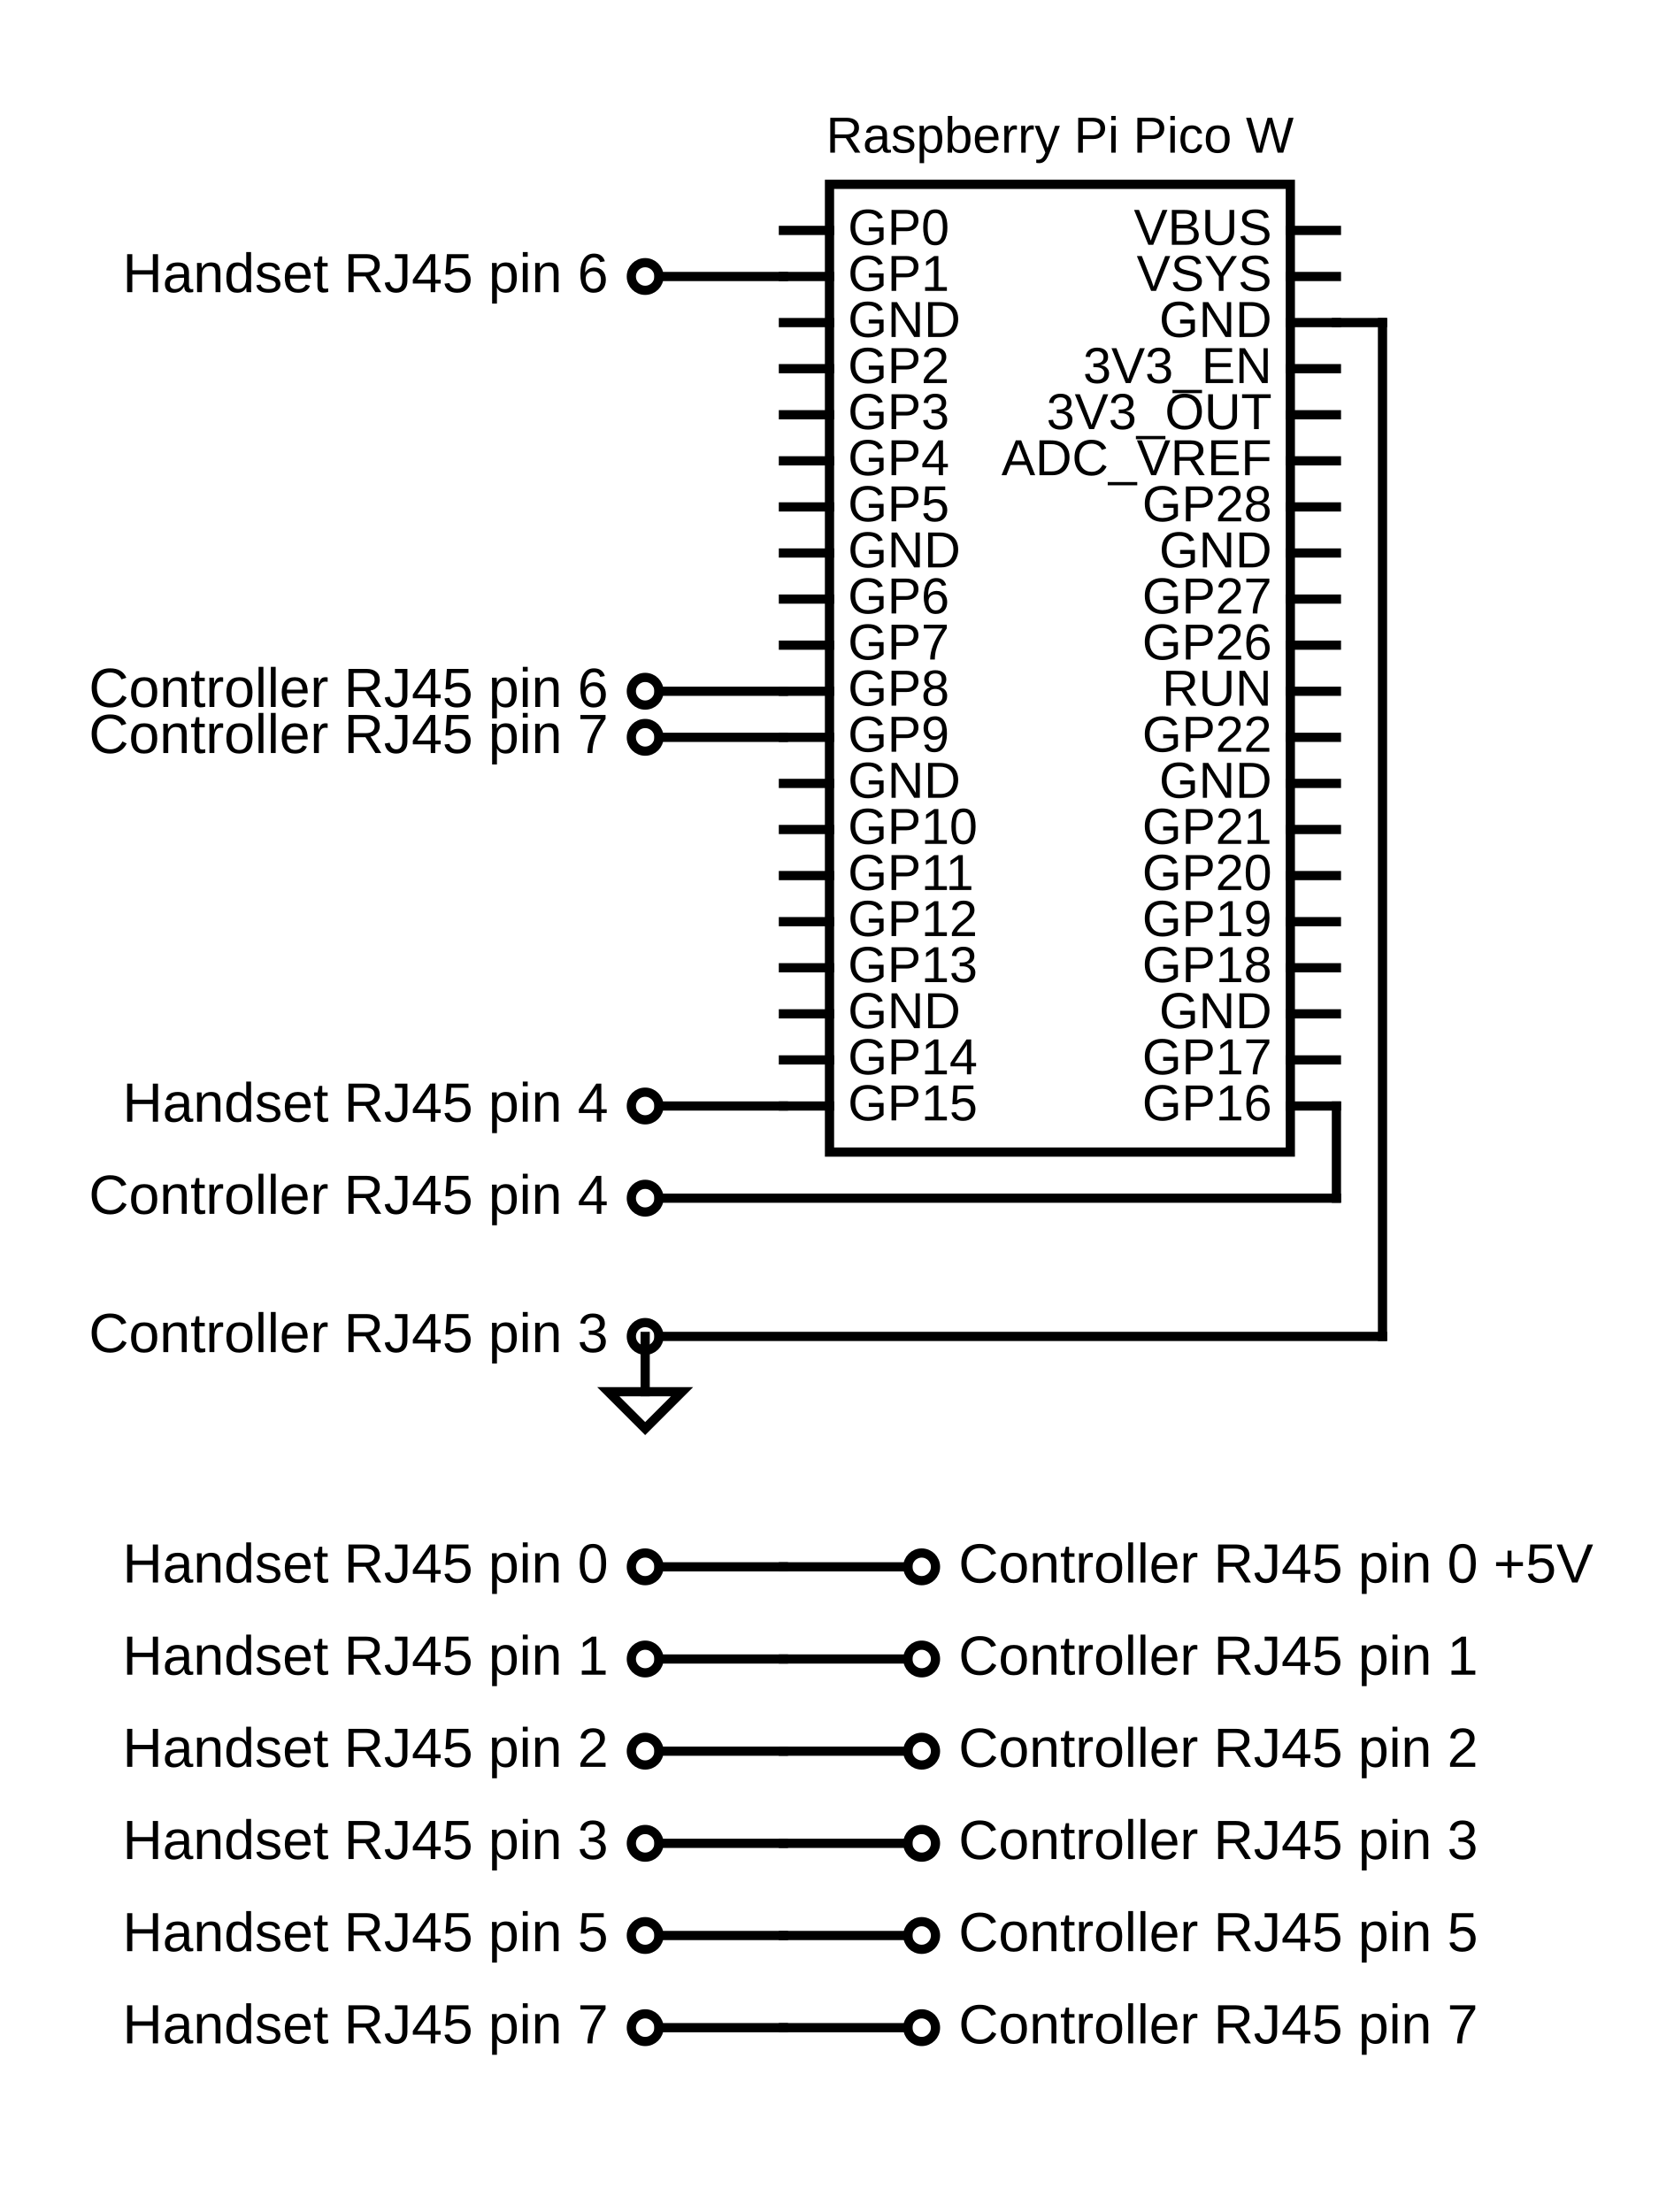
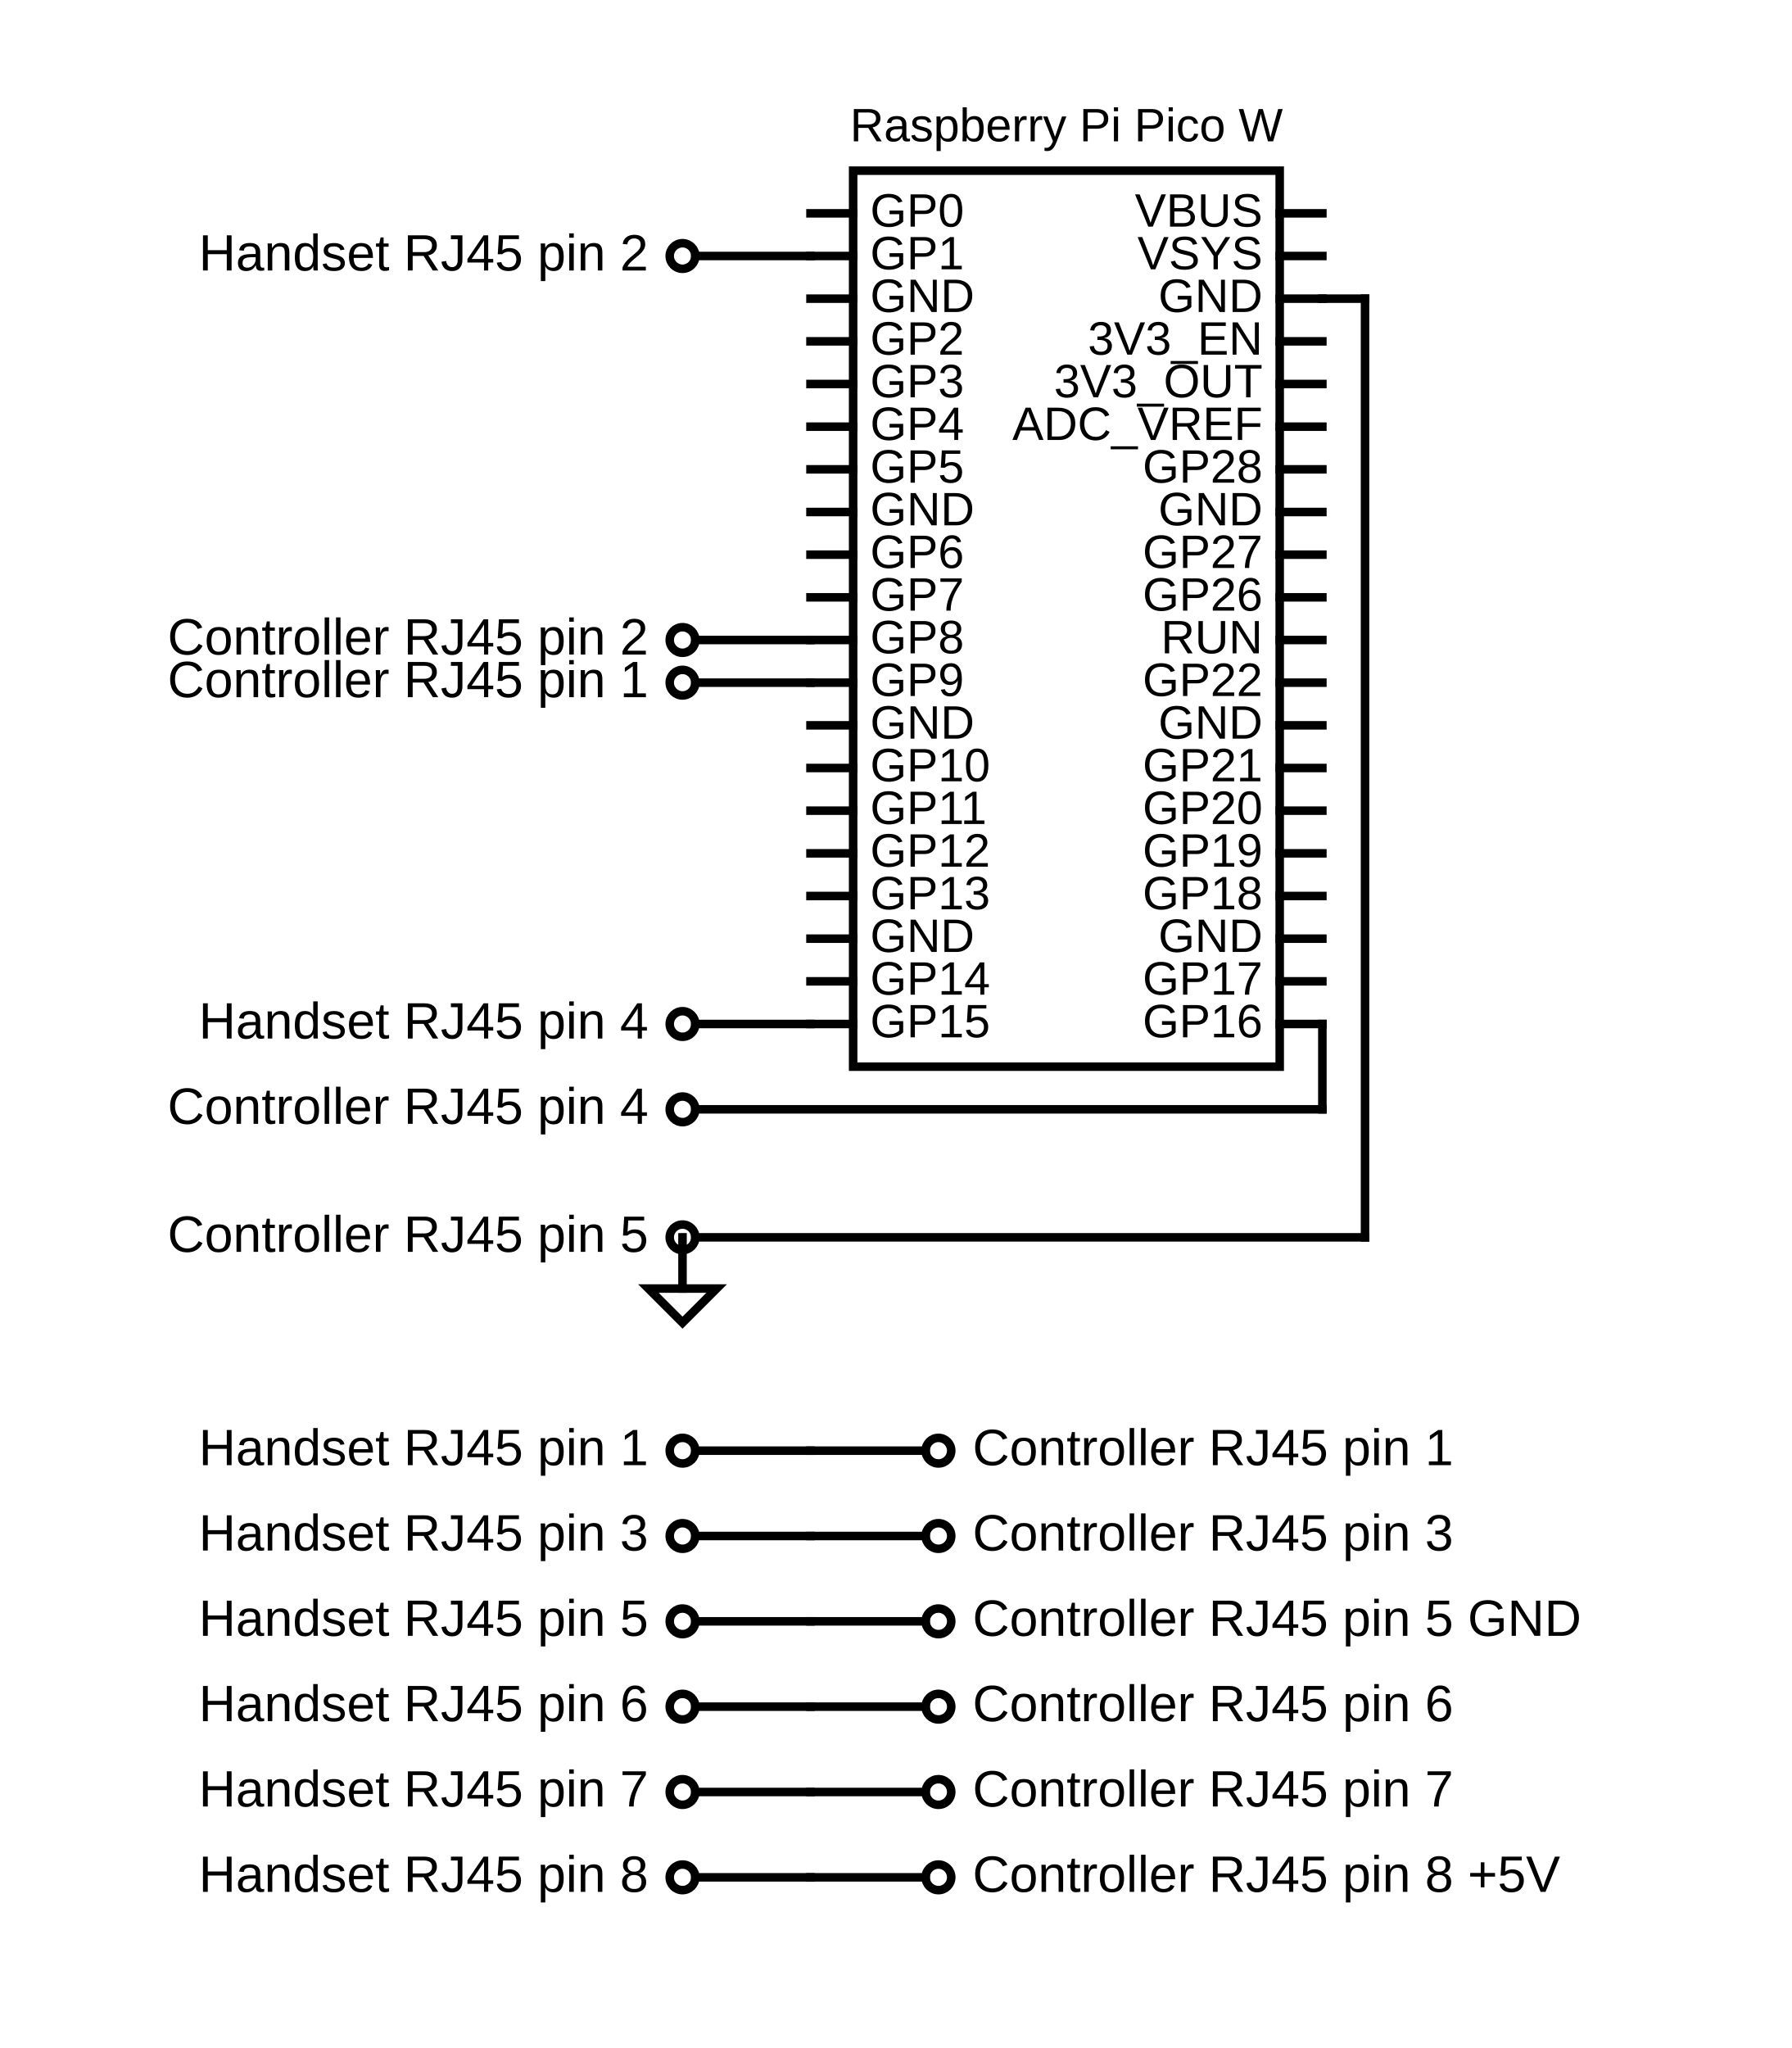
- <svg xmlns="http://www.w3.org/2000/svg" version="1.1" width="360" height="480">
-   <text x="208" y="440" style="font-family:Arial;font-size:12px;text-anchor:start" dominant-baseline="middle" transform="rotate(0, 208, 440)">Controller RJ45 pin 7</text>
-   <line x1="170" y1="440" x2="197" y2="440" style="stroke:rgb(0, 0, 0);stroke-linecap:square;stroke-width:2" />
-   <ellipse cx="200" cy="440" rx="3" ry="3" style="fill-opacity:0;fill:rgb(0, 0, 0);stroke:rgb(0, 0, 0);stroke-width:2" />
-   <text x="132" y="440" style="font-family:Arial;font-size:12px;text-anchor:end" dominant-baseline="middle" transform="rotate(0, 132, 440)">Handset RJ45 pin 7</text>
-   <line x1="143" y1="440" x2="170" y2="440" style="stroke:rgb(0, 0, 0);stroke-linecap:square;stroke-width:2" />
-   <ellipse cx="140" cy="440" rx="3" ry="3" style="fill-opacity:0;fill:rgb(0, 0, 0);stroke:rgb(0, 0, 0);stroke-width:2" />
-   <text x="208" y="420" style="font-family:Arial;font-size:12px;text-anchor:start" dominant-baseline="middle" transform="rotate(0, 208, 420)">Controller RJ45 pin 5</text>
-   <line x1="170" y1="420" x2="197" y2="420" style="stroke:rgb(0, 0, 0);stroke-linecap:square;stroke-width:2" />
-   <ellipse cx="200" cy="420" rx="3" ry="3" style="fill-opacity:0;fill:rgb(0, 0, 0);stroke:rgb(0, 0, 0);stroke-width:2" />
-   <text x="132" y="420" style="font-family:Arial;font-size:12px;text-anchor:end" dominant-baseline="middle" transform="rotate(0, 132, 420)">Handset RJ45 pin 5</text>
-   <line x1="143" y1="420" x2="170" y2="420" style="stroke:rgb(0, 0, 0);stroke-linecap:square;stroke-width:2" />
-   <ellipse cx="140" cy="420" rx="3" ry="3" style="fill-opacity:0;fill:rgb(0, 0, 0);stroke:rgb(0, 0, 0);stroke-width:2" />
-   <text x="208" y="400" style="font-family:Arial;font-size:12px;text-anchor:start" dominant-baseline="middle" transform="rotate(0, 208, 400)">Controller RJ45 pin 3</text>
-   <line x1="170" y1="400" x2="197" y2="400" style="stroke:rgb(0, 0, 0);stroke-linecap:square;stroke-width:2" />
-   <ellipse cx="200" cy="400" rx="3" ry="3" style="fill-opacity:0;fill:rgb(0, 0, 0);stroke:rgb(0, 0, 0);stroke-width:2" />
-   <text x="132" y="400" style="font-family:Arial;font-size:12px;text-anchor:end" dominant-baseline="middle" transform="rotate(0, 132, 400)">Handset RJ45 pin 3</text>
-   <line x1="143" y1="400" x2="170" y2="400" style="stroke:rgb(0, 0, 0);stroke-linecap:square;stroke-width:2" />
-   <ellipse cx="140" cy="400" rx="3" ry="3" style="fill-opacity:0;fill:rgb(0, 0, 0);stroke:rgb(0, 0, 0);stroke-width:2" />
-   <text x="208" y="380" style="font-family:Arial;font-size:12px;text-anchor:start" dominant-baseline="middle" transform="rotate(0, 208, 380)">Controller RJ45 pin 2</text>
-   <line x1="170" y1="380" x2="197" y2="380" style="stroke:rgb(0, 0, 0);stroke-linecap:square;stroke-width:2" />
-   <ellipse cx="200" cy="380" rx="3" ry="3" style="fill-opacity:0;fill:rgb(0, 0, 0);stroke:rgb(0, 0, 0);stroke-width:2" />
-   <text x="132" y="380" style="font-family:Arial;font-size:12px;text-anchor:end" dominant-baseline="middle" transform="rotate(0, 132, 380)">Handset RJ45 pin 2</text>
-   <line x1="143" y1="380" x2="170" y2="380" style="stroke:rgb(0, 0, 0);stroke-linecap:square;stroke-width:2" />
-   <ellipse cx="140" cy="380" rx="3" ry="3" style="fill-opacity:0;fill:rgb(0, 0, 0);stroke:rgb(0, 0, 0);stroke-width:2" />
-   <text x="208" y="360" style="font-family:Arial;font-size:12px;text-anchor:start" dominant-baseline="middle" transform="rotate(0, 208, 360)">Controller RJ45 pin 1</text>
-   <line x1="170" y1="360" x2="197" y2="360" style="stroke:rgb(0, 0, 0);stroke-linecap:square;stroke-width:2" />
-   <ellipse cx="200" cy="360" rx="3" ry="3" style="fill-opacity:0;fill:rgb(0, 0, 0);stroke:rgb(0, 0, 0);stroke-width:2" />
-   <text x="132" y="360" style="font-family:Arial;font-size:12px;text-anchor:end" dominant-baseline="middle" transform="rotate(0, 132, 360)">Handset RJ45 pin 1</text>
-   <line x1="143" y1="360" x2="170" y2="360" style="stroke:rgb(0, 0, 0);stroke-linecap:square;stroke-width:2" />
-   <ellipse cx="140" cy="360" rx="3" ry="3" style="fill-opacity:0;fill:rgb(0, 0, 0);stroke:rgb(0, 0, 0);stroke-width:2" />
-   <text x="208" y="340" style="font-family:Arial;font-size:12px;text-anchor:start" dominant-baseline="middle" transform="rotate(0, 208, 340)">Controller RJ45 pin 0 +5V</text>
-   <line x1="170" y1="340" x2="197" y2="340" style="stroke:rgb(0, 0, 0);stroke-linecap:square;stroke-width:2" />
-   <ellipse cx="200" cy="340" rx="3" ry="3" style="fill-opacity:0;fill:rgb(0, 0, 0);stroke:rgb(0, 0, 0);stroke-width:2" />
-   <text x="132" y="340" style="font-family:Arial;font-size:12px;text-anchor:end" dominant-baseline="middle" transform="rotate(0, 132, 340)">Handset RJ45 pin 0</text>
-   <line x1="143" y1="340" x2="170" y2="340" style="stroke:rgb(0, 0, 0);stroke-linecap:square;stroke-width:2" />
-   <ellipse cx="140" cy="340" rx="3" ry="3" style="fill-opacity:0;fill:rgb(0, 0, 0);stroke:rgb(0, 0, 0);stroke-width:2" />
-   <line x1="140" y1="290" x2="140" y2="302" style="stroke:rgb(0, 0, 0);stroke-linecap:square;stroke-width:2" />
-   <path d="M 132,302 L 148,302 L 140,310 L 132,302 Z" style="fill-opacity:0;fill:rgb(0, 0, 0);stroke:rgb(0, 0, 0);stroke-linecap:square;stroke-width:2" />
-   <line x1="300" y1="70" x2="300" y2="290" style="stroke:rgb(0, 0, 0);stroke-linecap:square;stroke-width:2" />
-   <line x1="290" y1="70" x2="300" y2="70" style="stroke:rgb(0, 0, 0);stroke-linecap:square;stroke-width:2" />
-   <text x="132" y="290" style="font-family:Arial;font-size:12px;text-anchor:end" dominant-baseline="middle" transform="rotate(0, 132, 290)">Controller RJ45 pin 3</text>
-   <line x1="143" y1="290" x2="300" y2="290" style="stroke:rgb(0, 0, 0);stroke-linecap:square;stroke-width:2" />
-   <ellipse cx="140" cy="290" rx="3" ry="3" style="fill-opacity:0;fill:rgb(0, 0, 0);stroke:rgb(0, 0, 0);stroke-width:2" />
-   <text x="132" y="260" style="font-family:Arial;font-size:12px;text-anchor:end" dominant-baseline="middle" transform="rotate(0, 132, 260)">Controller RJ45 pin 4</text>
-   <line x1="143" y1="260" x2="290" y2="260" style="stroke:rgb(0, 0, 0);stroke-linecap:square;stroke-width:2" />
-   <ellipse cx="140" cy="260" rx="3" ry="3" style="fill-opacity:0;fill:rgb(0, 0, 0);stroke:rgb(0, 0, 0);stroke-width:2" />
-   <text x="132" y="240" style="font-family:Arial;font-size:12px;text-anchor:end" dominant-baseline="middle" transform="rotate(0, 132, 240)">Handset RJ45 pin 4</text>
-   <line x1="143" y1="240" x2="170" y2="240" style="stroke:rgb(0, 0, 0);stroke-linecap:square;stroke-width:2" />
-   <ellipse cx="140" cy="240" rx="3" ry="3" style="fill-opacity:0;fill:rgb(0, 0, 0);stroke:rgb(0, 0, 0);stroke-width:2" />
-   <text x="132" y="160" style="font-family:Arial;font-size:12px;text-anchor:end" dominant-baseline="middle" transform="rotate(0, 132, 160)">Controller RJ45 pin 7</text>
-   <line x1="143" y1="160" x2="170" y2="160" style="stroke:rgb(0, 0, 0);stroke-linecap:square;stroke-width:2" />
-   <ellipse cx="140" cy="160" rx="3" ry="3" style="fill-opacity:0;fill:rgb(0, 0, 0);stroke:rgb(0, 0, 0);stroke-width:2" />
-   <text x="132" y="150" style="font-family:Arial;font-size:12px;text-anchor:end" dominant-baseline="middle" transform="rotate(0, 132, 150)">Controller RJ45 pin 6</text>
-   <line x1="143" y1="150" x2="170" y2="150" style="stroke:rgb(0, 0, 0);stroke-linecap:square;stroke-width:2" />
-   <ellipse cx="140" cy="150" rx="3" ry="3" style="fill-opacity:0;fill:rgb(0, 0, 0);stroke:rgb(0, 0, 0);stroke-width:2" />
-   <text x="132" y="60" style="font-family:Arial;font-size:12px;text-anchor:end" dominant-baseline="middle" transform="rotate(0, 132, 60)">Handset RJ45 pin 6</text>
-   <line x1="143" y1="60" x2="170" y2="60" style="stroke:rgb(0, 0, 0);stroke-linecap:square;stroke-width:2" />
-   <ellipse cx="140" cy="60" rx="3" ry="3" style="fill-opacity:0;fill:rgb(0, 0, 0);stroke:rgb(0, 0, 0);stroke-width:2" />
-   <line x1="290" y1="240" x2="290" y2="260" style="stroke:rgb(0, 0, 0);stroke-linecap:square;stroke-width:2" />
-   <text x="230" y="30" style="font-family:Arial;font-size:11px;text-anchor:middle" dominant-baseline="middle" transform="rotate(0, 230, 30)">Raspberry Pi Pico W</text>
-   <rect x="180" y="40" width="100" height="210" style="fill-opacity:0;fill:rgb(0, 0, 0);stroke:rgb(0, 0, 0);stroke-width:2" />
-   <line x1="170" y1="50" x2="180" y2="50" style="stroke:rgb(0, 0, 0);stroke-linecap:square;stroke-width:2" />
-   <text x="184" y="50" style="font-family:Arial;font-size:11px;text-anchor:start" dominant-baseline="middle" transform="rotate(0, 184, 50)">GP0</text>
-   <line x1="280" y1="50" x2="290" y2="50" style="stroke:rgb(0, 0, 0);stroke-linecap:square;stroke-width:2" />
-   <text x="276" y="50" style="font-family:Arial;font-size:11px;text-anchor:end" dominant-baseline="middle" transform="rotate(0, 276, 50)">VBUS</text>
-   <line x1="170" y1="60" x2="180" y2="60" style="stroke:rgb(0, 0, 0);stroke-linecap:square;stroke-width:2" />
-   <text x="184" y="60" style="font-family:Arial;font-size:11px;text-anchor:start" dominant-baseline="middle" transform="rotate(0, 184, 60)">GP1</text>
-   <line x1="280" y1="60" x2="290" y2="60" style="stroke:rgb(0, 0, 0);stroke-linecap:square;stroke-width:2" />
-   <text x="276" y="60" style="font-family:Arial;font-size:11px;text-anchor:end" dominant-baseline="middle" transform="rotate(0, 276, 60)">VSYS</text>
-   <line x1="170" y1="70" x2="180" y2="70" style="stroke:rgb(0, 0, 0);stroke-linecap:square;stroke-width:2" />
-   <text x="184" y="70" style="font-family:Arial;font-size:11px;text-anchor:start" dominant-baseline="middle" transform="rotate(0, 184, 70)">GND</text>
-   <line x1="280" y1="70" x2="290" y2="70" style="stroke:rgb(0, 0, 0);stroke-linecap:square;stroke-width:2" />
-   <text x="276" y="70" style="font-family:Arial;font-size:11px;text-anchor:end" dominant-baseline="middle" transform="rotate(0, 276, 70)">GND</text>
-   <line x1="170" y1="80" x2="180" y2="80" style="stroke:rgb(0, 0, 0);stroke-linecap:square;stroke-width:2" />
-   <text x="184" y="80" style="font-family:Arial;font-size:11px;text-anchor:start" dominant-baseline="middle" transform="rotate(0, 184, 80)">GP2</text>
-   <line x1="280" y1="80" x2="290" y2="80" style="stroke:rgb(0, 0, 0);stroke-linecap:square;stroke-width:2" />
-   <text x="276" y="80" style="font-family:Arial;font-size:11px;text-anchor:end" dominant-baseline="middle" transform="rotate(0, 276, 80)">3V3_EN</text>
-   <line x1="170" y1="90" x2="180" y2="90" style="stroke:rgb(0, 0, 0);stroke-linecap:square;stroke-width:2" />
-   <text x="184" y="90" style="font-family:Arial;font-size:11px;text-anchor:start" dominant-baseline="middle" transform="rotate(0, 184, 90)">GP3</text>
-   <line x1="280" y1="90" x2="290" y2="90" style="stroke:rgb(0, 0, 0);stroke-linecap:square;stroke-width:2" />
-   <text x="276" y="90" style="font-family:Arial;font-size:11px;text-anchor:end" dominant-baseline="middle" transform="rotate(0, 276, 90)">3V3_OUT</text>
-   <line x1="170" y1="100" x2="180" y2="100" style="stroke:rgb(0, 0, 0);stroke-linecap:square;stroke-width:2" />
-   <text x="184" y="100" style="font-family:Arial;font-size:11px;text-anchor:start" dominant-baseline="middle" transform="rotate(0, 184, 100)">GP4</text>
-   <line x1="280" y1="100" x2="290" y2="100" style="stroke:rgb(0, 0, 0);stroke-linecap:square;stroke-width:2" />
-   <text x="276" y="100" style="font-family:Arial;font-size:11px;text-anchor:end" dominant-baseline="middle" transform="rotate(0, 276, 100)">ADC_VREF</text>
-   <line x1="170" y1="110" x2="180" y2="110" style="stroke:rgb(0, 0, 0);stroke-linecap:square;stroke-width:2" />
-   <text x="184" y="110" style="font-family:Arial;font-size:11px;text-anchor:start" dominant-baseline="middle" transform="rotate(0, 184, 110)">GP5</text>
-   <line x1="280" y1="110" x2="290" y2="110" style="stroke:rgb(0, 0, 0);stroke-linecap:square;stroke-width:2" />
-   <text x="276" y="110" style="font-family:Arial;font-size:11px;text-anchor:end" dominant-baseline="middle" transform="rotate(0, 276, 110)">GP28</text>
-   <line x1="170" y1="120" x2="180" y2="120" style="stroke:rgb(0, 0, 0);stroke-linecap:square;stroke-width:2" />
-   <text x="184" y="120" style="font-family:Arial;font-size:11px;text-anchor:start" dominant-baseline="middle" transform="rotate(0, 184, 120)">GND</text>
-   <line x1="280" y1="120" x2="290" y2="120" style="stroke:rgb(0, 0, 0);stroke-linecap:square;stroke-width:2" />
-   <text x="276" y="120" style="font-family:Arial;font-size:11px;text-anchor:end" dominant-baseline="middle" transform="rotate(0, 276, 120)">GND</text>
-   <line x1="170" y1="130" x2="180" y2="130" style="stroke:rgb(0, 0, 0);stroke-linecap:square;stroke-width:2" />
-   <text x="184" y="130" style="font-family:Arial;font-size:11px;text-anchor:start" dominant-baseline="middle" transform="rotate(0, 184, 130)">GP6</text>
-   <line x1="280" y1="130" x2="290" y2="130" style="stroke:rgb(0, 0, 0);stroke-linecap:square;stroke-width:2" />
-   <text x="276" y="130" style="font-family:Arial;font-size:11px;text-anchor:end" dominant-baseline="middle" transform="rotate(0, 276, 130)">GP27</text>
-   <line x1="170" y1="140" x2="180" y2="140" style="stroke:rgb(0, 0, 0);stroke-linecap:square;stroke-width:2" />
-   <text x="184" y="140" style="font-family:Arial;font-size:11px;text-anchor:start" dominant-baseline="middle" transform="rotate(0, 184, 140)">GP7</text>
-   <line x1="280" y1="140" x2="290" y2="140" style="stroke:rgb(0, 0, 0);stroke-linecap:square;stroke-width:2" />
-   <text x="276" y="140" style="font-family:Arial;font-size:11px;text-anchor:end" dominant-baseline="middle" transform="rotate(0, 276, 140)">GP26</text>
-   <line x1="170" y1="150" x2="180" y2="150" style="stroke:rgb(0, 0, 0);stroke-linecap:square;stroke-width:2" />
-   <text x="184" y="150" style="font-family:Arial;font-size:11px;text-anchor:start" dominant-baseline="middle" transform="rotate(0, 184, 150)">GP8</text>
-   <line x1="280" y1="150" x2="290" y2="150" style="stroke:rgb(0, 0, 0);stroke-linecap:square;stroke-width:2" />
-   <text x="276" y="150" style="font-family:Arial;font-size:11px;text-anchor:end" dominant-baseline="middle" transform="rotate(0, 276, 150)">RUN</text>
-   <line x1="170" y1="160" x2="180" y2="160" style="stroke:rgb(0, 0, 0);stroke-linecap:square;stroke-width:2" />
-   <text x="184" y="160" style="font-family:Arial;font-size:11px;text-anchor:start" dominant-baseline="middle" transform="rotate(0, 184, 160)">GP9</text>
-   <line x1="280" y1="160" x2="290" y2="160" style="stroke:rgb(0, 0, 0);stroke-linecap:square;stroke-width:2" />
-   <text x="276" y="160" style="font-family:Arial;font-size:11px;text-anchor:end" dominant-baseline="middle" transform="rotate(0, 276, 160)">GP22</text>
-   <line x1="170" y1="170" x2="180" y2="170" style="stroke:rgb(0, 0, 0);stroke-linecap:square;stroke-width:2" />
-   <text x="184" y="170" style="font-family:Arial;font-size:11px;text-anchor:start" dominant-baseline="middle" transform="rotate(0, 184, 170)">GND</text>
-   <line x1="280" y1="170" x2="290" y2="170" style="stroke:rgb(0, 0, 0);stroke-linecap:square;stroke-width:2" />
-   <text x="276" y="170" style="font-family:Arial;font-size:11px;text-anchor:end" dominant-baseline="middle" transform="rotate(0, 276, 170)">GND</text>
-   <line x1="170" y1="180" x2="180" y2="180" style="stroke:rgb(0, 0, 0);stroke-linecap:square;stroke-width:2" />
-   <text x="184" y="180" style="font-family:Arial;font-size:11px;text-anchor:start" dominant-baseline="middle" transform="rotate(0, 184, 180)">GP10</text>
-   <line x1="280" y1="180" x2="290" y2="180" style="stroke:rgb(0, 0, 0);stroke-linecap:square;stroke-width:2" />
-   <text x="276" y="180" style="font-family:Arial;font-size:11px;text-anchor:end" dominant-baseline="middle" transform="rotate(0, 276, 180)">GP21</text>
-   <line x1="170" y1="190" x2="180" y2="190" style="stroke:rgb(0, 0, 0);stroke-linecap:square;stroke-width:2" />
-   <text x="184" y="190" style="font-family:Arial;font-size:11px;text-anchor:start" dominant-baseline="middle" transform="rotate(0, 184, 190)">GP11</text>
-   <line x1="280" y1="190" x2="290" y2="190" style="stroke:rgb(0, 0, 0);stroke-linecap:square;stroke-width:2" />
-   <text x="276" y="190" style="font-family:Arial;font-size:11px;text-anchor:end" dominant-baseline="middle" transform="rotate(0, 276, 190)">GP20</text>
-   <line x1="170" y1="200" x2="180" y2="200" style="stroke:rgb(0, 0, 0);stroke-linecap:square;stroke-width:2" />
-   <text x="184" y="200" style="font-family:Arial;font-size:11px;text-anchor:start" dominant-baseline="middle" transform="rotate(0, 184, 200)">GP12</text>
-   <line x1="280" y1="200" x2="290" y2="200" style="stroke:rgb(0, 0, 0);stroke-linecap:square;stroke-width:2" />
-   <text x="276" y="200" style="font-family:Arial;font-size:11px;text-anchor:end" dominant-baseline="middle" transform="rotate(0, 276, 200)">GP19</text>
-   <line x1="170" y1="210" x2="180" y2="210" style="stroke:rgb(0, 0, 0);stroke-linecap:square;stroke-width:2" />
-   <text x="184" y="210" style="font-family:Arial;font-size:11px;text-anchor:start" dominant-baseline="middle" transform="rotate(0, 184, 210)">GP13</text>
-   <line x1="280" y1="210" x2="290" y2="210" style="stroke:rgb(0, 0, 0);stroke-linecap:square;stroke-width:2" />
-   <text x="276" y="210" style="font-family:Arial;font-size:11px;text-anchor:end" dominant-baseline="middle" transform="rotate(0, 276, 210)">GP18</text>
-   <line x1="170" y1="220" x2="180" y2="220" style="stroke:rgb(0, 0, 0);stroke-linecap:square;stroke-width:2" />
-   <text x="184" y="220" style="font-family:Arial;font-size:11px;text-anchor:start" dominant-baseline="middle" transform="rotate(0, 184, 220)">GND</text>
-   <line x1="280" y1="220" x2="290" y2="220" style="stroke:rgb(0, 0, 0);stroke-linecap:square;stroke-width:2" />
-   <text x="276" y="220" style="font-family:Arial;font-size:11px;text-anchor:end" dominant-baseline="middle" transform="rotate(0, 276, 220)">GND</text>
-   <line x1="170" y1="230" x2="180" y2="230" style="stroke:rgb(0, 0, 0);stroke-linecap:square;stroke-width:2" />
-   <text x="184" y="230" style="font-family:Arial;font-size:11px;text-anchor:start" dominant-baseline="middle" transform="rotate(0, 184, 230)">GP14</text>
-   <line x1="280" y1="230" x2="290" y2="230" style="stroke:rgb(0, 0, 0);stroke-linecap:square;stroke-width:2" />
-   <text x="276" y="230" style="font-family:Arial;font-size:11px;text-anchor:end" dominant-baseline="middle" transform="rotate(0, 276, 230)">GP17</text>
-   <line x1="170" y1="240" x2="180" y2="240" style="stroke:rgb(0, 0, 0);stroke-linecap:square;stroke-width:2" />
-   <text x="184" y="240" style="font-family:Arial;font-size:11px;text-anchor:start" dominant-baseline="middle" transform="rotate(0, 184, 240)">GP15</text>
-   <line x1="280" y1="240" x2="290" y2="240" style="stroke:rgb(0, 0, 0);stroke-linecap:square;stroke-width:2" />
-   <text x="276" y="240" style="font-family:Arial;font-size:11px;text-anchor:end" dominant-baseline="middle" transform="rotate(0, 276, 240)">GP16</text>
+ <svg xmlns="http://www.w3.org/2000/svg" version="1.1" width="420" height="480">
+   <text x="228" y="340" style="font-family:Arial;font-size:12px;text-anchor:start" dominant-baseline="middle" transform="rotate(0, 228, 340)">Controller RJ45 pin 1</text>
+   <line x1="190" y1="340" x2="217" y2="340" style="stroke:rgb(0, 0, 0);stroke-linecap:square;stroke-width:2" />
+   <ellipse cx="220" cy="340" rx="3" ry="3" style="fill-opacity:0;fill:rgb(0, 0, 0);stroke:rgb(0, 0, 0);stroke-width:2" />
+   <text x="152" y="340" style="font-family:Arial;font-size:12px;text-anchor:end" dominant-baseline="middle" transform="rotate(0, 152, 340)">Handset RJ45 pin 1</text>
+   <line x1="163" y1="340" x2="190" y2="340" style="stroke:rgb(0, 0, 0);stroke-linecap:square;stroke-width:2" />
+   <ellipse cx="160" cy="340" rx="3" ry="3" style="fill-opacity:0;fill:rgb(0, 0, 0);stroke:rgb(0, 0, 0);stroke-width:2" />
+   <text x="228" y="360" style="font-family:Arial;font-size:12px;text-anchor:start" dominant-baseline="middle" transform="rotate(0, 228, 360)">Controller RJ45 pin 3</text>
+   <line x1="190" y1="360" x2="217" y2="360" style="stroke:rgb(0, 0, 0);stroke-linecap:square;stroke-width:2" />
+   <ellipse cx="220" cy="360" rx="3" ry="3" style="fill-opacity:0;fill:rgb(0, 0, 0);stroke:rgb(0, 0, 0);stroke-width:2" />
+   <text x="152" y="360" style="font-family:Arial;font-size:12px;text-anchor:end" dominant-baseline="middle" transform="rotate(0, 152, 360)">Handset RJ45 pin 3</text>
+   <line x1="163" y1="360" x2="190" y2="360" style="stroke:rgb(0, 0, 0);stroke-linecap:square;stroke-width:2" />
+   <ellipse cx="160" cy="360" rx="3" ry="3" style="fill-opacity:0;fill:rgb(0, 0, 0);stroke:rgb(0, 0, 0);stroke-width:2" />
+   <text x="228" y="380" style="font-family:Arial;font-size:12px;text-anchor:start" dominant-baseline="middle" transform="rotate(0, 228, 380)">Controller RJ45 pin 5 GND</text>
+   <line x1="190" y1="380" x2="217" y2="380" style="stroke:rgb(0, 0, 0);stroke-linecap:square;stroke-width:2" />
+   <ellipse cx="220" cy="380" rx="3" ry="3" style="fill-opacity:0;fill:rgb(0, 0, 0);stroke:rgb(0, 0, 0);stroke-width:2" />
+   <text x="152" y="380" style="font-family:Arial;font-size:12px;text-anchor:end" dominant-baseline="middle" transform="rotate(0, 152, 380)">Handset RJ45 pin 5</text>
+   <line x1="163" y1="380" x2="190" y2="380" style="stroke:rgb(0, 0, 0);stroke-linecap:square;stroke-width:2" />
+   <ellipse cx="160" cy="380" rx="3" ry="3" style="fill-opacity:0;fill:rgb(0, 0, 0);stroke:rgb(0, 0, 0);stroke-width:2" />
+   <text x="228" y="400" style="font-family:Arial;font-size:12px;text-anchor:start" dominant-baseline="middle" transform="rotate(0, 228, 400)">Controller RJ45 pin 6</text>
+   <line x1="190" y1="400" x2="217" y2="400" style="stroke:rgb(0, 0, 0);stroke-linecap:square;stroke-width:2" />
+   <ellipse cx="220" cy="400" rx="3" ry="3" style="fill-opacity:0;fill:rgb(0, 0, 0);stroke:rgb(0, 0, 0);stroke-width:2" />
+   <text x="152" y="400" style="font-family:Arial;font-size:12px;text-anchor:end" dominant-baseline="middle" transform="rotate(0, 152, 400)">Handset RJ45 pin 6</text>
+   <line x1="163" y1="400" x2="190" y2="400" style="stroke:rgb(0, 0, 0);stroke-linecap:square;stroke-width:2" />
+   <ellipse cx="160" cy="400" rx="3" ry="3" style="fill-opacity:0;fill:rgb(0, 0, 0);stroke:rgb(0, 0, 0);stroke-width:2" />
+   <text x="228" y="420" style="font-family:Arial;font-size:12px;text-anchor:start" dominant-baseline="middle" transform="rotate(0, 228, 420)">Controller RJ45 pin 7</text>
+   <line x1="190" y1="420" x2="217" y2="420" style="stroke:rgb(0, 0, 0);stroke-linecap:square;stroke-width:2" />
+   <ellipse cx="220" cy="420" rx="3" ry="3" style="fill-opacity:0;fill:rgb(0, 0, 0);stroke:rgb(0, 0, 0);stroke-width:2" />
+   <text x="152" y="420" style="font-family:Arial;font-size:12px;text-anchor:end" dominant-baseline="middle" transform="rotate(0, 152, 420)">Handset RJ45 pin 7</text>
+   <line x1="163" y1="420" x2="190" y2="420" style="stroke:rgb(0, 0, 0);stroke-linecap:square;stroke-width:2" />
+   <ellipse cx="160" cy="420" rx="3" ry="3" style="fill-opacity:0;fill:rgb(0, 0, 0);stroke:rgb(0, 0, 0);stroke-width:2" />
+   <text x="228" y="440" style="font-family:Arial;font-size:12px;text-anchor:start" dominant-baseline="middle" transform="rotate(0, 228, 440)">Controller RJ45 pin 8 +5V</text>
+   <line x1="190" y1="440" x2="217" y2="440" style="stroke:rgb(0, 0, 0);stroke-linecap:square;stroke-width:2" />
+   <ellipse cx="220" cy="440" rx="3" ry="3" style="fill-opacity:0;fill:rgb(0, 0, 0);stroke:rgb(0, 0, 0);stroke-width:2" />
+   <text x="152" y="440" style="font-family:Arial;font-size:12px;text-anchor:end" dominant-baseline="middle" transform="rotate(0, 152, 440)">Handset RJ45 pin 8</text>
+   <line x1="163" y1="440" x2="190" y2="440" style="stroke:rgb(0, 0, 0);stroke-linecap:square;stroke-width:2" />
+   <ellipse cx="160" cy="440" rx="3" ry="3" style="fill-opacity:0;fill:rgb(0, 0, 0);stroke:rgb(0, 0, 0);stroke-width:2" />
+   <line x1="160" y1="290" x2="160" y2="302" style="stroke:rgb(0, 0, 0);stroke-linecap:square;stroke-width:2" />
+   <path d="M 152,302 L 168,302 L 160,310 L 152,302 Z" style="fill-opacity:0;fill:rgb(0, 0, 0);stroke:rgb(0, 0, 0);stroke-linecap:square;stroke-width:2" />
+   <line x1="320" y1="70" x2="320" y2="290" style="stroke:rgb(0, 0, 0);stroke-linecap:square;stroke-width:2" />
+   <line x1="310" y1="70" x2="320" y2="70" style="stroke:rgb(0, 0, 0);stroke-linecap:square;stroke-width:2" />
+   <text x="152" y="290" style="font-family:Arial;font-size:12px;text-anchor:end" dominant-baseline="middle" transform="rotate(0, 152, 290)">Controller RJ45 pin 5</text>
+   <line x1="163" y1="290" x2="320" y2="290" style="stroke:rgb(0, 0, 0);stroke-linecap:square;stroke-width:2" />
+   <ellipse cx="160" cy="290" rx="3" ry="3" style="fill-opacity:0;fill:rgb(0, 0, 0);stroke:rgb(0, 0, 0);stroke-width:2" />
+   <text x="152" y="260" style="font-family:Arial;font-size:12px;text-anchor:end" dominant-baseline="middle" transform="rotate(0, 152, 260)">Controller RJ45 pin 4</text>
+   <line x1="163" y1="260" x2="310" y2="260" style="stroke:rgb(0, 0, 0);stroke-linecap:square;stroke-width:2" />
+   <ellipse cx="160" cy="260" rx="3" ry="3" style="fill-opacity:0;fill:rgb(0, 0, 0);stroke:rgb(0, 0, 0);stroke-width:2" />
+   <text x="152" y="240" style="font-family:Arial;font-size:12px;text-anchor:end" dominant-baseline="middle" transform="rotate(0, 152, 240)">Handset RJ45 pin 4</text>
+   <line x1="163" y1="240" x2="190" y2="240" style="stroke:rgb(0, 0, 0);stroke-linecap:square;stroke-width:2" />
+   <ellipse cx="160" cy="240" rx="3" ry="3" style="fill-opacity:0;fill:rgb(0, 0, 0);stroke:rgb(0, 0, 0);stroke-width:2" />
+   <text x="152" y="160" style="font-family:Arial;font-size:12px;text-anchor:end" dominant-baseline="middle" transform="rotate(0, 152, 160)">Controller RJ45 pin 1</text>
+   <line x1="163" y1="160" x2="190" y2="160" style="stroke:rgb(0, 0, 0);stroke-linecap:square;stroke-width:2" />
+   <ellipse cx="160" cy="160" rx="3" ry="3" style="fill-opacity:0;fill:rgb(0, 0, 0);stroke:rgb(0, 0, 0);stroke-width:2" />
+   <text x="152" y="150" style="font-family:Arial;font-size:12px;text-anchor:end" dominant-baseline="middle" transform="rotate(0, 152, 150)">Controller RJ45 pin 2</text>
+   <line x1="163" y1="150" x2="190" y2="150" style="stroke:rgb(0, 0, 0);stroke-linecap:square;stroke-width:2" />
+   <ellipse cx="160" cy="150" rx="3" ry="3" style="fill-opacity:0;fill:rgb(0, 0, 0);stroke:rgb(0, 0, 0);stroke-width:2" />
+   <text x="152" y="60" style="font-family:Arial;font-size:12px;text-anchor:end" dominant-baseline="middle" transform="rotate(0, 152, 60)">Handset RJ45 pin 2</text>
+   <line x1="163" y1="60" x2="190" y2="60" style="stroke:rgb(0, 0, 0);stroke-linecap:square;stroke-width:2" />
+   <ellipse cx="160" cy="60" rx="3" ry="3" style="fill-opacity:0;fill:rgb(0, 0, 0);stroke:rgb(0, 0, 0);stroke-width:2" />
+   <line x1="310" y1="240" x2="310" y2="260" style="stroke:rgb(0, 0, 0);stroke-linecap:square;stroke-width:2" />
+   <text x="250" y="30" style="font-family:Arial;font-size:11px;text-anchor:middle" dominant-baseline="middle" transform="rotate(0, 250, 30)">Raspberry Pi Pico W</text>
+   <rect x="200" y="40" width="100" height="210" style="fill-opacity:0;fill:rgb(0, 0, 0);stroke:rgb(0, 0, 0);stroke-width:2" />
+   <line x1="190" y1="50" x2="200" y2="50" style="stroke:rgb(0, 0, 0);stroke-linecap:square;stroke-width:2" />
+   <text x="204" y="50" style="font-family:Arial;font-size:11px;text-anchor:start" dominant-baseline="middle" transform="rotate(0, 204, 50)">GP0</text>
+   <line x1="300" y1="50" x2="310" y2="50" style="stroke:rgb(0, 0, 0);stroke-linecap:square;stroke-width:2" />
+   <text x="296" y="50" style="font-family:Arial;font-size:11px;text-anchor:end" dominant-baseline="middle" transform="rotate(0, 296, 50)">VBUS</text>
+   <line x1="190" y1="60" x2="200" y2="60" style="stroke:rgb(0, 0, 0);stroke-linecap:square;stroke-width:2" />
+   <text x="204" y="60" style="font-family:Arial;font-size:11px;text-anchor:start" dominant-baseline="middle" transform="rotate(0, 204, 60)">GP1</text>
+   <line x1="300" y1="60" x2="310" y2="60" style="stroke:rgb(0, 0, 0);stroke-linecap:square;stroke-width:2" />
+   <text x="296" y="60" style="font-family:Arial;font-size:11px;text-anchor:end" dominant-baseline="middle" transform="rotate(0, 296, 60)">VSYS</text>
+   <line x1="190" y1="70" x2="200" y2="70" style="stroke:rgb(0, 0, 0);stroke-linecap:square;stroke-width:2" />
+   <text x="204" y="70" style="font-family:Arial;font-size:11px;text-anchor:start" dominant-baseline="middle" transform="rotate(0, 204, 70)">GND</text>
+   <line x1="300" y1="70" x2="310" y2="70" style="stroke:rgb(0, 0, 0);stroke-linecap:square;stroke-width:2" />
+   <text x="296" y="70" style="font-family:Arial;font-size:11px;text-anchor:end" dominant-baseline="middle" transform="rotate(0, 296, 70)">GND</text>
+   <line x1="190" y1="80" x2="200" y2="80" style="stroke:rgb(0, 0, 0);stroke-linecap:square;stroke-width:2" />
+   <text x="204" y="80" style="font-family:Arial;font-size:11px;text-anchor:start" dominant-baseline="middle" transform="rotate(0, 204, 80)">GP2</text>
+   <line x1="300" y1="80" x2="310" y2="80" style="stroke:rgb(0, 0, 0);stroke-linecap:square;stroke-width:2" />
+   <text x="296" y="80" style="font-family:Arial;font-size:11px;text-anchor:end" dominant-baseline="middle" transform="rotate(0, 296, 80)">3V3_EN</text>
+   <line x1="190" y1="90" x2="200" y2="90" style="stroke:rgb(0, 0, 0);stroke-linecap:square;stroke-width:2" />
+   <text x="204" y="90" style="font-family:Arial;font-size:11px;text-anchor:start" dominant-baseline="middle" transform="rotate(0, 204, 90)">GP3</text>
+   <line x1="300" y1="90" x2="310" y2="90" style="stroke:rgb(0, 0, 0);stroke-linecap:square;stroke-width:2" />
+   <text x="296" y="90" style="font-family:Arial;font-size:11px;text-anchor:end" dominant-baseline="middle" transform="rotate(0, 296, 90)">3V3_OUT</text>
+   <line x1="190" y1="100" x2="200" y2="100" style="stroke:rgb(0, 0, 0);stroke-linecap:square;stroke-width:2" />
+   <text x="204" y="100" style="font-family:Arial;font-size:11px;text-anchor:start" dominant-baseline="middle" transform="rotate(0, 204, 100)">GP4</text>
+   <line x1="300" y1="100" x2="310" y2="100" style="stroke:rgb(0, 0, 0);stroke-linecap:square;stroke-width:2" />
+   <text x="296" y="100" style="font-family:Arial;font-size:11px;text-anchor:end" dominant-baseline="middle" transform="rotate(0, 296, 100)">ADC_VREF</text>
+   <line x1="190" y1="110" x2="200" y2="110" style="stroke:rgb(0, 0, 0);stroke-linecap:square;stroke-width:2" />
+   <text x="204" y="110" style="font-family:Arial;font-size:11px;text-anchor:start" dominant-baseline="middle" transform="rotate(0, 204, 110)">GP5</text>
+   <line x1="300" y1="110" x2="310" y2="110" style="stroke:rgb(0, 0, 0);stroke-linecap:square;stroke-width:2" />
+   <text x="296" y="110" style="font-family:Arial;font-size:11px;text-anchor:end" dominant-baseline="middle" transform="rotate(0, 296, 110)">GP28</text>
+   <line x1="190" y1="120" x2="200" y2="120" style="stroke:rgb(0, 0, 0);stroke-linecap:square;stroke-width:2" />
+   <text x="204" y="120" style="font-family:Arial;font-size:11px;text-anchor:start" dominant-baseline="middle" transform="rotate(0, 204, 120)">GND</text>
+   <line x1="300" y1="120" x2="310" y2="120" style="stroke:rgb(0, 0, 0);stroke-linecap:square;stroke-width:2" />
+   <text x="296" y="120" style="font-family:Arial;font-size:11px;text-anchor:end" dominant-baseline="middle" transform="rotate(0, 296, 120)">GND</text>
+   <line x1="190" y1="130" x2="200" y2="130" style="stroke:rgb(0, 0, 0);stroke-linecap:square;stroke-width:2" />
+   <text x="204" y="130" style="font-family:Arial;font-size:11px;text-anchor:start" dominant-baseline="middle" transform="rotate(0, 204, 130)">GP6</text>
+   <line x1="300" y1="130" x2="310" y2="130" style="stroke:rgb(0, 0, 0);stroke-linecap:square;stroke-width:2" />
+   <text x="296" y="130" style="font-family:Arial;font-size:11px;text-anchor:end" dominant-baseline="middle" transform="rotate(0, 296, 130)">GP27</text>
+   <line x1="190" y1="140" x2="200" y2="140" style="stroke:rgb(0, 0, 0);stroke-linecap:square;stroke-width:2" />
+   <text x="204" y="140" style="font-family:Arial;font-size:11px;text-anchor:start" dominant-baseline="middle" transform="rotate(0, 204, 140)">GP7</text>
+   <line x1="300" y1="140" x2="310" y2="140" style="stroke:rgb(0, 0, 0);stroke-linecap:square;stroke-width:2" />
+   <text x="296" y="140" style="font-family:Arial;font-size:11px;text-anchor:end" dominant-baseline="middle" transform="rotate(0, 296, 140)">GP26</text>
+   <line x1="190" y1="150" x2="200" y2="150" style="stroke:rgb(0, 0, 0);stroke-linecap:square;stroke-width:2" />
+   <text x="204" y="150" style="font-family:Arial;font-size:11px;text-anchor:start" dominant-baseline="middle" transform="rotate(0, 204, 150)">GP8</text>
+   <line x1="300" y1="150" x2="310" y2="150" style="stroke:rgb(0, 0, 0);stroke-linecap:square;stroke-width:2" />
+   <text x="296" y="150" style="font-family:Arial;font-size:11px;text-anchor:end" dominant-baseline="middle" transform="rotate(0, 296, 150)">RUN</text>
+   <line x1="190" y1="160" x2="200" y2="160" style="stroke:rgb(0, 0, 0);stroke-linecap:square;stroke-width:2" />
+   <text x="204" y="160" style="font-family:Arial;font-size:11px;text-anchor:start" dominant-baseline="middle" transform="rotate(0, 204, 160)">GP9</text>
+   <line x1="300" y1="160" x2="310" y2="160" style="stroke:rgb(0, 0, 0);stroke-linecap:square;stroke-width:2" />
+   <text x="296" y="160" style="font-family:Arial;font-size:11px;text-anchor:end" dominant-baseline="middle" transform="rotate(0, 296, 160)">GP22</text>
+   <line x1="190" y1="170" x2="200" y2="170" style="stroke:rgb(0, 0, 0);stroke-linecap:square;stroke-width:2" />
+   <text x="204" y="170" style="font-family:Arial;font-size:11px;text-anchor:start" dominant-baseline="middle" transform="rotate(0, 204, 170)">GND</text>
+   <line x1="300" y1="170" x2="310" y2="170" style="stroke:rgb(0, 0, 0);stroke-linecap:square;stroke-width:2" />
+   <text x="296" y="170" style="font-family:Arial;font-size:11px;text-anchor:end" dominant-baseline="middle" transform="rotate(0, 296, 170)">GND</text>
+   <line x1="190" y1="180" x2="200" y2="180" style="stroke:rgb(0, 0, 0);stroke-linecap:square;stroke-width:2" />
+   <text x="204" y="180" style="font-family:Arial;font-size:11px;text-anchor:start" dominant-baseline="middle" transform="rotate(0, 204, 180)">GP10</text>
+   <line x1="300" y1="180" x2="310" y2="180" style="stroke:rgb(0, 0, 0);stroke-linecap:square;stroke-width:2" />
+   <text x="296" y="180" style="font-family:Arial;font-size:11px;text-anchor:end" dominant-baseline="middle" transform="rotate(0, 296, 180)">GP21</text>
+   <line x1="190" y1="190" x2="200" y2="190" style="stroke:rgb(0, 0, 0);stroke-linecap:square;stroke-width:2" />
+   <text x="204" y="190" style="font-family:Arial;font-size:11px;text-anchor:start" dominant-baseline="middle" transform="rotate(0, 204, 190)">GP11</text>
+   <line x1="300" y1="190" x2="310" y2="190" style="stroke:rgb(0, 0, 0);stroke-linecap:square;stroke-width:2" />
+   <text x="296" y="190" style="font-family:Arial;font-size:11px;text-anchor:end" dominant-baseline="middle" transform="rotate(0, 296, 190)">GP20</text>
+   <line x1="190" y1="200" x2="200" y2="200" style="stroke:rgb(0, 0, 0);stroke-linecap:square;stroke-width:2" />
+   <text x="204" y="200" style="font-family:Arial;font-size:11px;text-anchor:start" dominant-baseline="middle" transform="rotate(0, 204, 200)">GP12</text>
+   <line x1="300" y1="200" x2="310" y2="200" style="stroke:rgb(0, 0, 0);stroke-linecap:square;stroke-width:2" />
+   <text x="296" y="200" style="font-family:Arial;font-size:11px;text-anchor:end" dominant-baseline="middle" transform="rotate(0, 296, 200)">GP19</text>
+   <line x1="190" y1="210" x2="200" y2="210" style="stroke:rgb(0, 0, 0);stroke-linecap:square;stroke-width:2" />
+   <text x="204" y="210" style="font-family:Arial;font-size:11px;text-anchor:start" dominant-baseline="middle" transform="rotate(0, 204, 210)">GP13</text>
+   <line x1="300" y1="210" x2="310" y2="210" style="stroke:rgb(0, 0, 0);stroke-linecap:square;stroke-width:2" />
+   <text x="296" y="210" style="font-family:Arial;font-size:11px;text-anchor:end" dominant-baseline="middle" transform="rotate(0, 296, 210)">GP18</text>
+   <line x1="190" y1="220" x2="200" y2="220" style="stroke:rgb(0, 0, 0);stroke-linecap:square;stroke-width:2" />
+   <text x="204" y="220" style="font-family:Arial;font-size:11px;text-anchor:start" dominant-baseline="middle" transform="rotate(0, 204, 220)">GND</text>
+   <line x1="300" y1="220" x2="310" y2="220" style="stroke:rgb(0, 0, 0);stroke-linecap:square;stroke-width:2" />
+   <text x="296" y="220" style="font-family:Arial;font-size:11px;text-anchor:end" dominant-baseline="middle" transform="rotate(0, 296, 220)">GND</text>
+   <line x1="190" y1="230" x2="200" y2="230" style="stroke:rgb(0, 0, 0);stroke-linecap:square;stroke-width:2" />
+   <text x="204" y="230" style="font-family:Arial;font-size:11px;text-anchor:start" dominant-baseline="middle" transform="rotate(0, 204, 230)">GP14</text>
+   <line x1="300" y1="230" x2="310" y2="230" style="stroke:rgb(0, 0, 0);stroke-linecap:square;stroke-width:2" />
+   <text x="296" y="230" style="font-family:Arial;font-size:11px;text-anchor:end" dominant-baseline="middle" transform="rotate(0, 296, 230)">GP17</text>
+   <line x1="190" y1="240" x2="200" y2="240" style="stroke:rgb(0, 0, 0);stroke-linecap:square;stroke-width:2" />
+   <text x="204" y="240" style="font-family:Arial;font-size:11px;text-anchor:start" dominant-baseline="middle" transform="rotate(0, 204, 240)">GP15</text>
+   <line x1="300" y1="240" x2="310" y2="240" style="stroke:rgb(0, 0, 0);stroke-linecap:square;stroke-width:2" />
+   <text x="296" y="240" style="font-family:Arial;font-size:11px;text-anchor:end" dominant-baseline="middle" transform="rotate(0, 296, 240)">GP16</text>
</svg>
